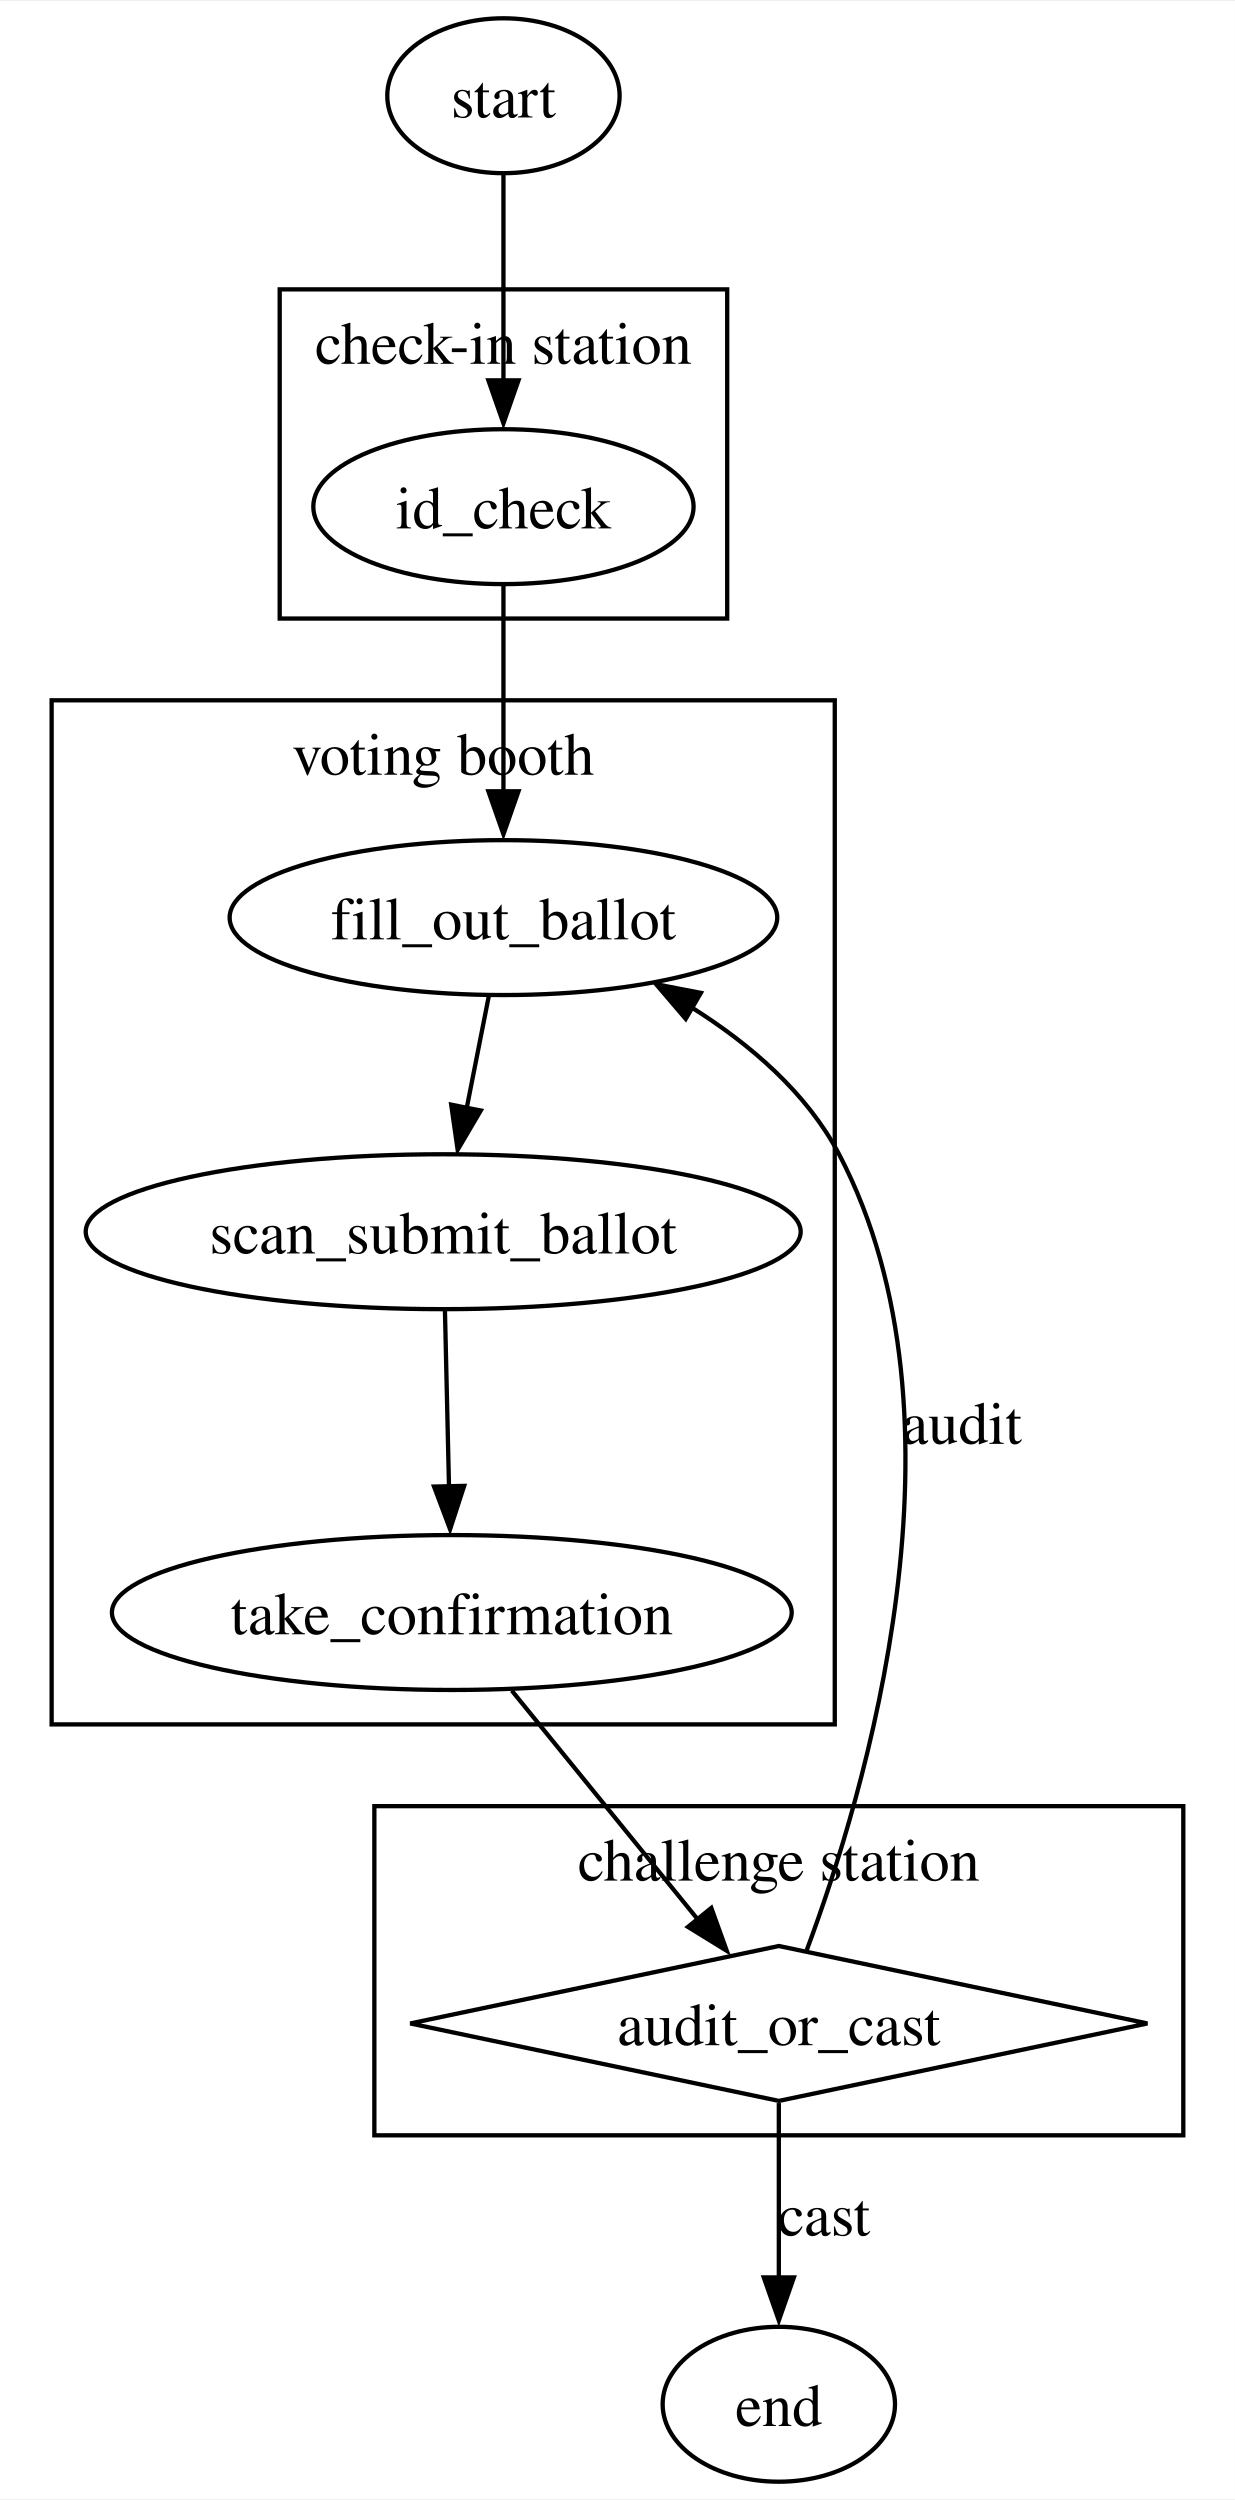
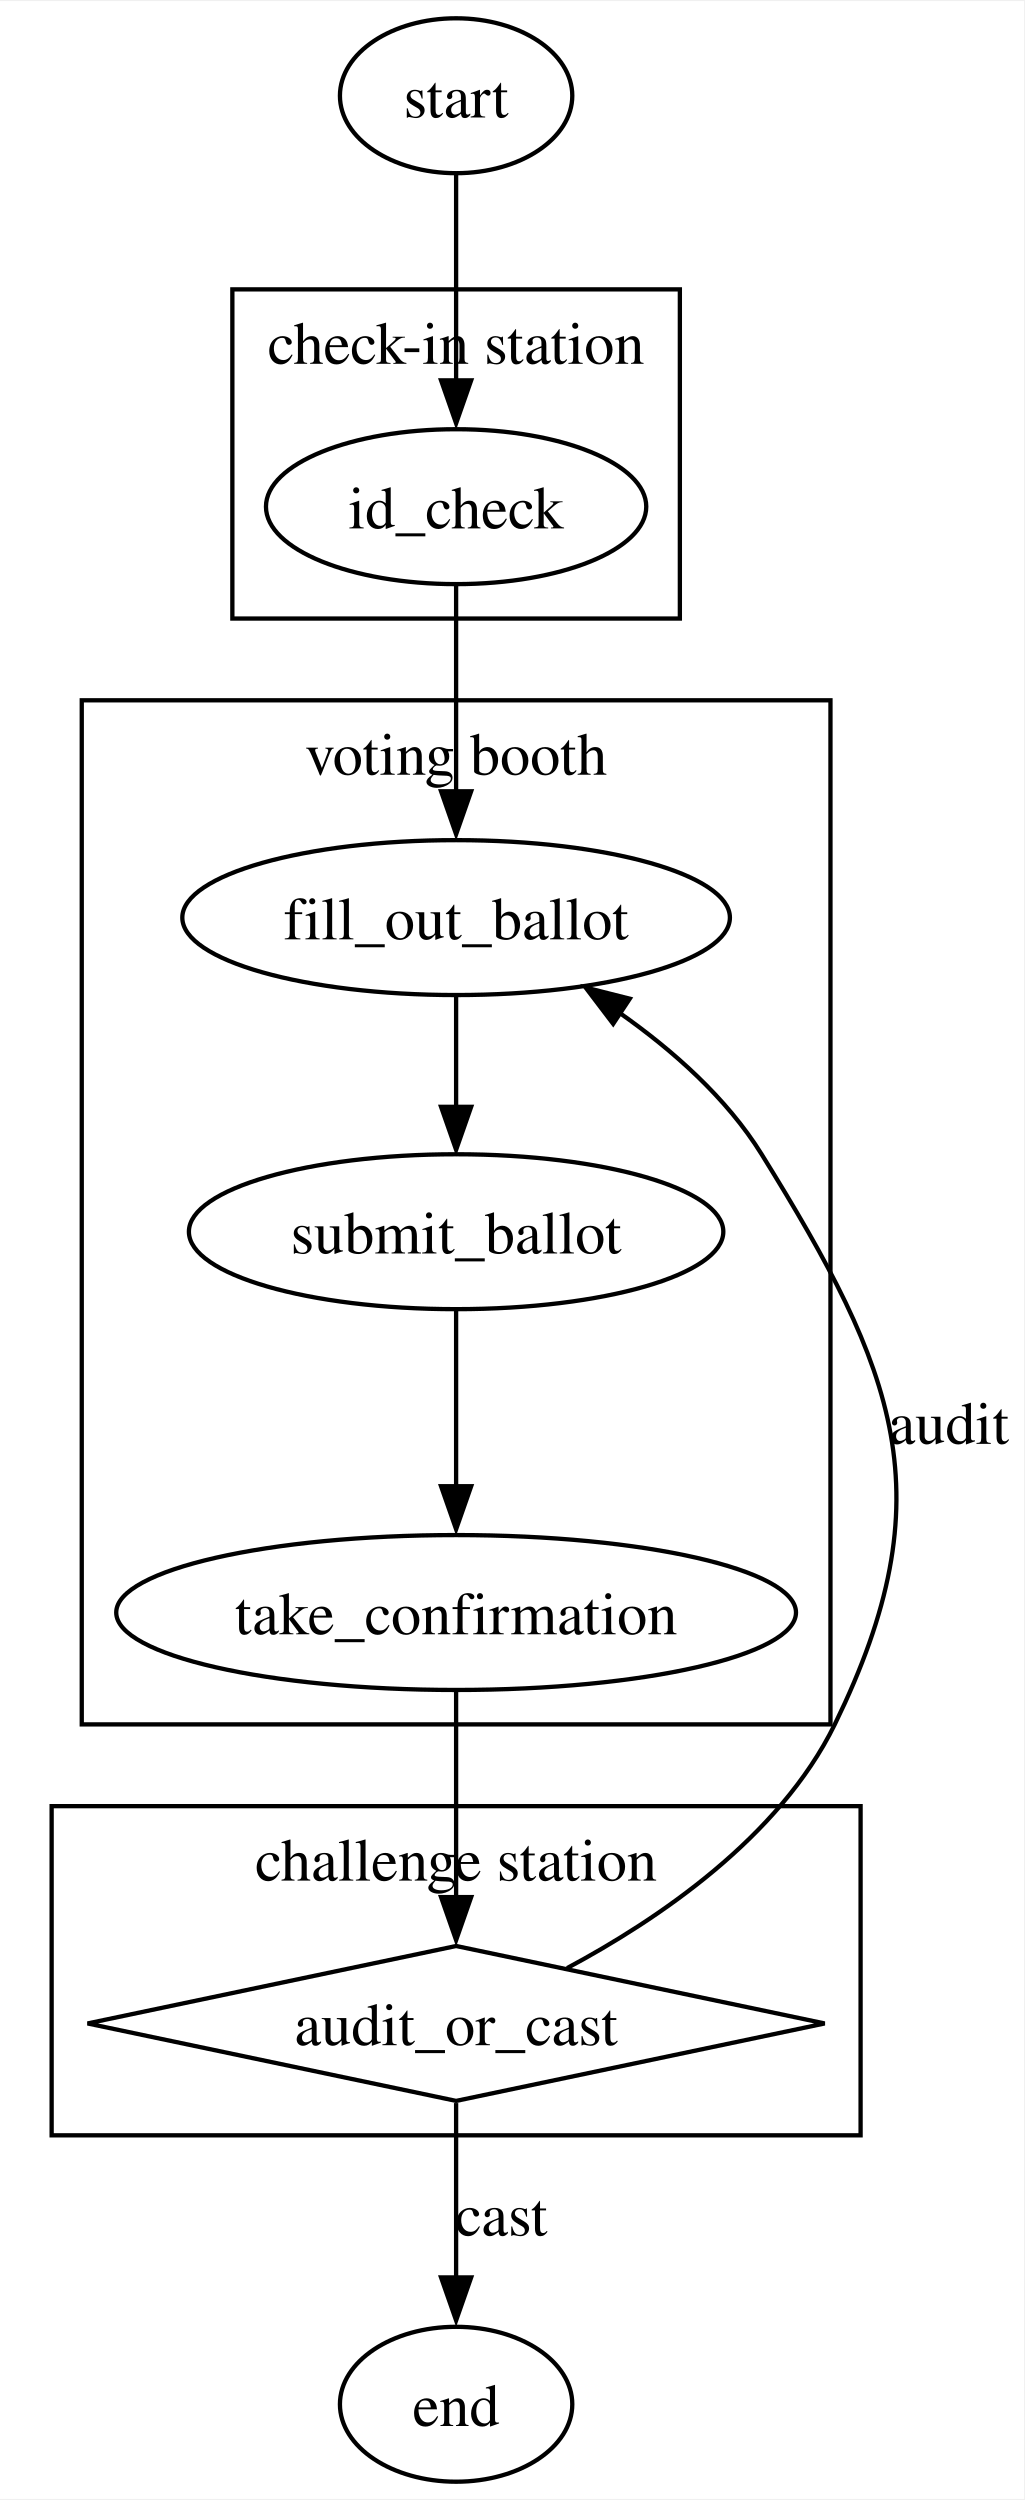
- <svg xmlns="http://www.w3.org/2000/svg" width="287pt" height="581pt" viewBox="0.00 0.00 287.00 580.50">
+ <svg xmlns="http://www.w3.org/2000/svg" width="238pt" height="581pt" viewBox="0.00 0.00 238.00 580.50">
  <g id="graph0" class="graph" transform="scale(1 1) rotate(0) translate(4 576.5)">
-     <polygon fill="white" stroke="none" points="-4,4 -4,-576.5 283,-576.5 283,4 -4,4" />
+     <polygon fill="white" stroke="none" points="-4,4 -4,-576.5 234,-576.5 234,4 -4,4" />
    <g id="clust1" class="cluster">
-       <polygon fill="none" stroke="black" points="8,-176 8,-414 190,-414 190,-176 8,-176" />
-       <text text-anchor="middle" x="99" y="-396.7" font-family="Times,serif" font-size="14.00">voting booth</text>
+       <polygon fill="none" stroke="black" points="15,-176 15,-414 189,-414 189,-176 15,-176" />
+       <text text-anchor="middle" x="102" y="-396.7" font-family="Times,serif" font-size="14.00">voting booth</text>
    </g>
    <g id="clust2" class="cluster">
-       <polygon fill="none" stroke="black" points="61,-433 61,-509.5 165,-509.5 165,-433 61,-433" />
-       <text text-anchor="middle" x="113" y="-492.2" font-family="Times,serif" font-size="14.00">check-in station</text>
+       <polygon fill="none" stroke="black" points="50,-433 50,-509.5 154,-509.5 154,-433 50,-433" />
+       <text text-anchor="middle" x="102" y="-492.2" font-family="Times,serif" font-size="14.00">check-in station</text>
    </g>
    <g id="clust3" class="cluster">
-       <polygon fill="none" stroke="black" points="83,-80.5 83,-157 271,-157 271,-80.5 83,-80.5" />
-       <text text-anchor="middle" x="177" y="-139.7" font-family="Times,serif" font-size="14.00">challenge station</text>
+       <polygon fill="none" stroke="black" points="8,-80.5 8,-157 196,-157 196,-80.5 8,-80.5" />
+       <text text-anchor="middle" x="102" y="-139.7" font-family="Times,serif" font-size="14.00">challenge station</text>
    </g>
    <g id="node1" class="node">
-       <ellipse fill="none" stroke="black" cx="113" cy="-554.5" rx="27" ry="18" />
-       <text text-anchor="middle" x="113" y="-549.45" font-family="Times,serif" font-size="14.00">start</text>
+       <ellipse fill="none" stroke="black" cx="102" cy="-554.5" rx="27" ry="18" />
+       <text text-anchor="middle" x="102" y="-549.45" font-family="Times,serif" font-size="14.00">start</text>
    </g>
    <g id="node3" class="node">
-       <ellipse fill="none" stroke="black" cx="113" cy="-459" rx="44.19" ry="18" />
-       <text text-anchor="middle" x="113" y="-453.95" font-family="Times,serif" font-size="14.00">id_check</text>
+       <ellipse fill="none" stroke="black" cx="102" cy="-459" rx="44.19" ry="18" />
+       <text text-anchor="middle" x="102" y="-453.95" font-family="Times,serif" font-size="14.00">id_check</text>
    </g>
    <g id="edge1" class="edge">
-       <path fill="none" stroke="black" d="M113,-536.35C113,-522.86 113,-503.78 113,-488.07" />
-       <polygon fill="black" stroke="black" points="116.5,-488.36 113,-478.36 109.5,-488.36 116.5,-488.36" />
+       <path fill="none" stroke="black" d="M102,-536.35C102,-522.86 102,-503.78 102,-488.07" />
+       <polygon fill="black" stroke="black" points="105.5,-488.36 102,-478.36 98.5,-488.36 105.5,-488.36" />
    </g>
    <g id="node2" class="node">
-       <ellipse fill="none" stroke="black" cx="177" cy="-18" rx="27" ry="18" />
-       <text text-anchor="middle" x="177" y="-12.95" font-family="Times,serif" font-size="14.00">end</text>
+       <ellipse fill="none" stroke="black" cx="102" cy="-18" rx="27" ry="18" />
+       <text text-anchor="middle" x="102" y="-12.95" font-family="Times,serif" font-size="14.00">end</text>
    </g>
    <g id="node4" class="node">
-       <ellipse fill="none" stroke="black" cx="113" cy="-363.5" rx="63.63" ry="18" />
-       <text text-anchor="middle" x="113" y="-358.45" font-family="Times,serif" font-size="14.00">fill_out_ballot</text>
+       <ellipse fill="none" stroke="black" cx="102" cy="-363.5" rx="63.63" ry="18" />
+       <text text-anchor="middle" x="102" y="-358.45" font-family="Times,serif" font-size="14.00">fill_out_ballot</text>
    </g>
    <g id="edge4" class="edge">
-       <path fill="none" stroke="black" d="M113,-440.85C113,-427.36 113,-408.28 113,-392.57" />
-       <polygon fill="black" stroke="black" points="116.5,-392.86 113,-382.86 109.5,-392.86 116.5,-392.86" />
+       <path fill="none" stroke="black" d="M102,-440.85C102,-427.36 102,-408.28 102,-392.57" />
+       <polygon fill="black" stroke="black" points="105.5,-392.86 102,-382.86 98.5,-392.86 105.5,-392.86" />
    </g>
    <g id="node5" class="node">
-       <ellipse fill="none" stroke="black" cx="99" cy="-290.5" rx="83.08" ry="18" />
-       <text text-anchor="middle" x="99" y="-285.45" font-family="Times,serif" font-size="14.00">scan_submit_ballot</text>
+       <ellipse fill="none" stroke="black" cx="102" cy="-290.5" rx="62.1" ry="18" />
+       <text text-anchor="middle" x="102" y="-285.45" font-family="Times,serif" font-size="14.00">submit_ballot</text>
    </g>
    <g id="edge2" class="edge">
-       <path fill="none" stroke="black" d="M109.61,-345.31C108.06,-337.46 106.19,-327.97 104.45,-319.16" />
-       <polygon fill="black" stroke="black" points="107.73,-318.66 102.36,-309.53 100.86,-320.02 107.73,-318.66" />
+       <path fill="none" stroke="black" d="M102,-345.31C102,-337.55 102,-328.18 102,-319.45" />
+       <polygon fill="black" stroke="black" points="105.5,-319.53 102,-309.53 98.5,-319.53 105.5,-319.53" />
    </g>
    <g id="node6" class="node">
-       <ellipse fill="none" stroke="black" cx="101" cy="-202" rx="78.99" ry="18" />
-       <text text-anchor="middle" x="101" y="-196.95" font-family="Times,serif" font-size="14.00">take_confirmation</text>
+       <ellipse fill="none" stroke="black" cx="102" cy="-202" rx="78.99" ry="18" />
+       <text text-anchor="middle" x="102" y="-196.95" font-family="Times,serif" font-size="14.00">take_confirmation</text>
    </g>
    <g id="edge3" class="edge">
-       <path fill="none" stroke="black" d="M99.4,-272.41C99.67,-260.64 100.04,-244.73 100.35,-231.11" />
-       <polygon fill="black" stroke="black" points="103.87,-231.43 100.6,-221.35 96.87,-231.27 103.87,-231.43" />
+       <path fill="none" stroke="black" d="M102,-272.41C102,-260.64 102,-244.73 102,-231.11" />
+       <polygon fill="black" stroke="black" points="105.5,-231.35 102,-221.35 98.5,-231.35 105.5,-231.35" />
    </g>
    <g id="node7" class="node">
-       <polygon fill="none" stroke="black" points="177,-124.5 91.35,-106.5 177,-88.5 262.65,-106.5 177,-124.5" />
-       <text text-anchor="middle" x="177" y="-101.45" font-family="Times,serif" font-size="14.00">audit_or_cast</text>
+       <polygon fill="none" stroke="black" points="102,-124.5 16.35,-106.5 102,-88.5 187.65,-106.5 102,-124.5" />
+       <text text-anchor="middle" x="102" y="-101.45" font-family="Times,serif" font-size="14.00">audit_or_cast</text>
    </g>
    <g id="edge5" class="edge">
-       <path fill="none" stroke="black" d="M114.94,-183.85C127.02,-168.99 144.6,-147.36 157.97,-130.91" />
-       <polygon fill="black" stroke="black" points="161.31,-133.35 164.9,-123.38 155.88,-128.94 161.31,-133.35" />
+       <path fill="none" stroke="black" d="M102,-183.85C102,-170.36 102,-151.28 102,-135.57" />
+       <polygon fill="black" stroke="black" points="105.5,-135.86 102,-125.86 98.5,-135.86 105.5,-135.86" />
    </g>
    <g id="edge7" class="edge">
-       <path fill="none" stroke="black" d="M177,-88C177,-76.27 177,-60.58 177,-47.12" />
-       <polygon fill="black" stroke="black" points="180.5,-47.48 177,-37.48 173.5,-47.48 180.5,-47.48" />
-       <text text-anchor="middle" x="187.5" y="-57.2" font-family="Times,serif" font-size="14.00">cast</text>
+       <path fill="none" stroke="black" d="M102,-88C102,-76.27 102,-60.58 102,-47.12" />
+       <polygon fill="black" stroke="black" points="105.5,-47.48 102,-37.48 98.5,-47.48 105.5,-47.48" />
+       <text text-anchor="middle" x="112.5" y="-57.2" font-family="Times,serif" font-size="14.00">cast</text>
    </g>
    <g id="edge6" class="edge">
-       <path fill="none" stroke="black" d="M183.48,-123.52C196.79,-159.15 223.39,-246.69 191,-308.5 183.49,-322.84 170.24,-334.13 156.77,-342.6" />
-       <polygon fill="black" stroke="black" points="155.36,-339.96 148.48,-348.01 158.88,-346 155.36,-339.96" />
-       <text text-anchor="middle" x="219.5" y="-241.2" font-family="Times,serif" font-size="14.00">audit</text>
+       <path fill="none" stroke="black" d="M127.79,-119.36C148.85,-130.62 177.16,-149.74 190,-176 216.07,-229.34 204.29,-258.05 173,-308.5 164.86,-321.63 152.27,-332.73 139.95,-341.39" />
+       <polygon fill="black" stroke="black" points="138.5,-338.81 132.09,-347.25 142.36,-344.65 138.5,-338.81" />
+       <text text-anchor="middle" x="216.5" y="-241.2" font-family="Times,serif" font-size="14.00">audit</text>
    </g>
  </g>
</svg>
